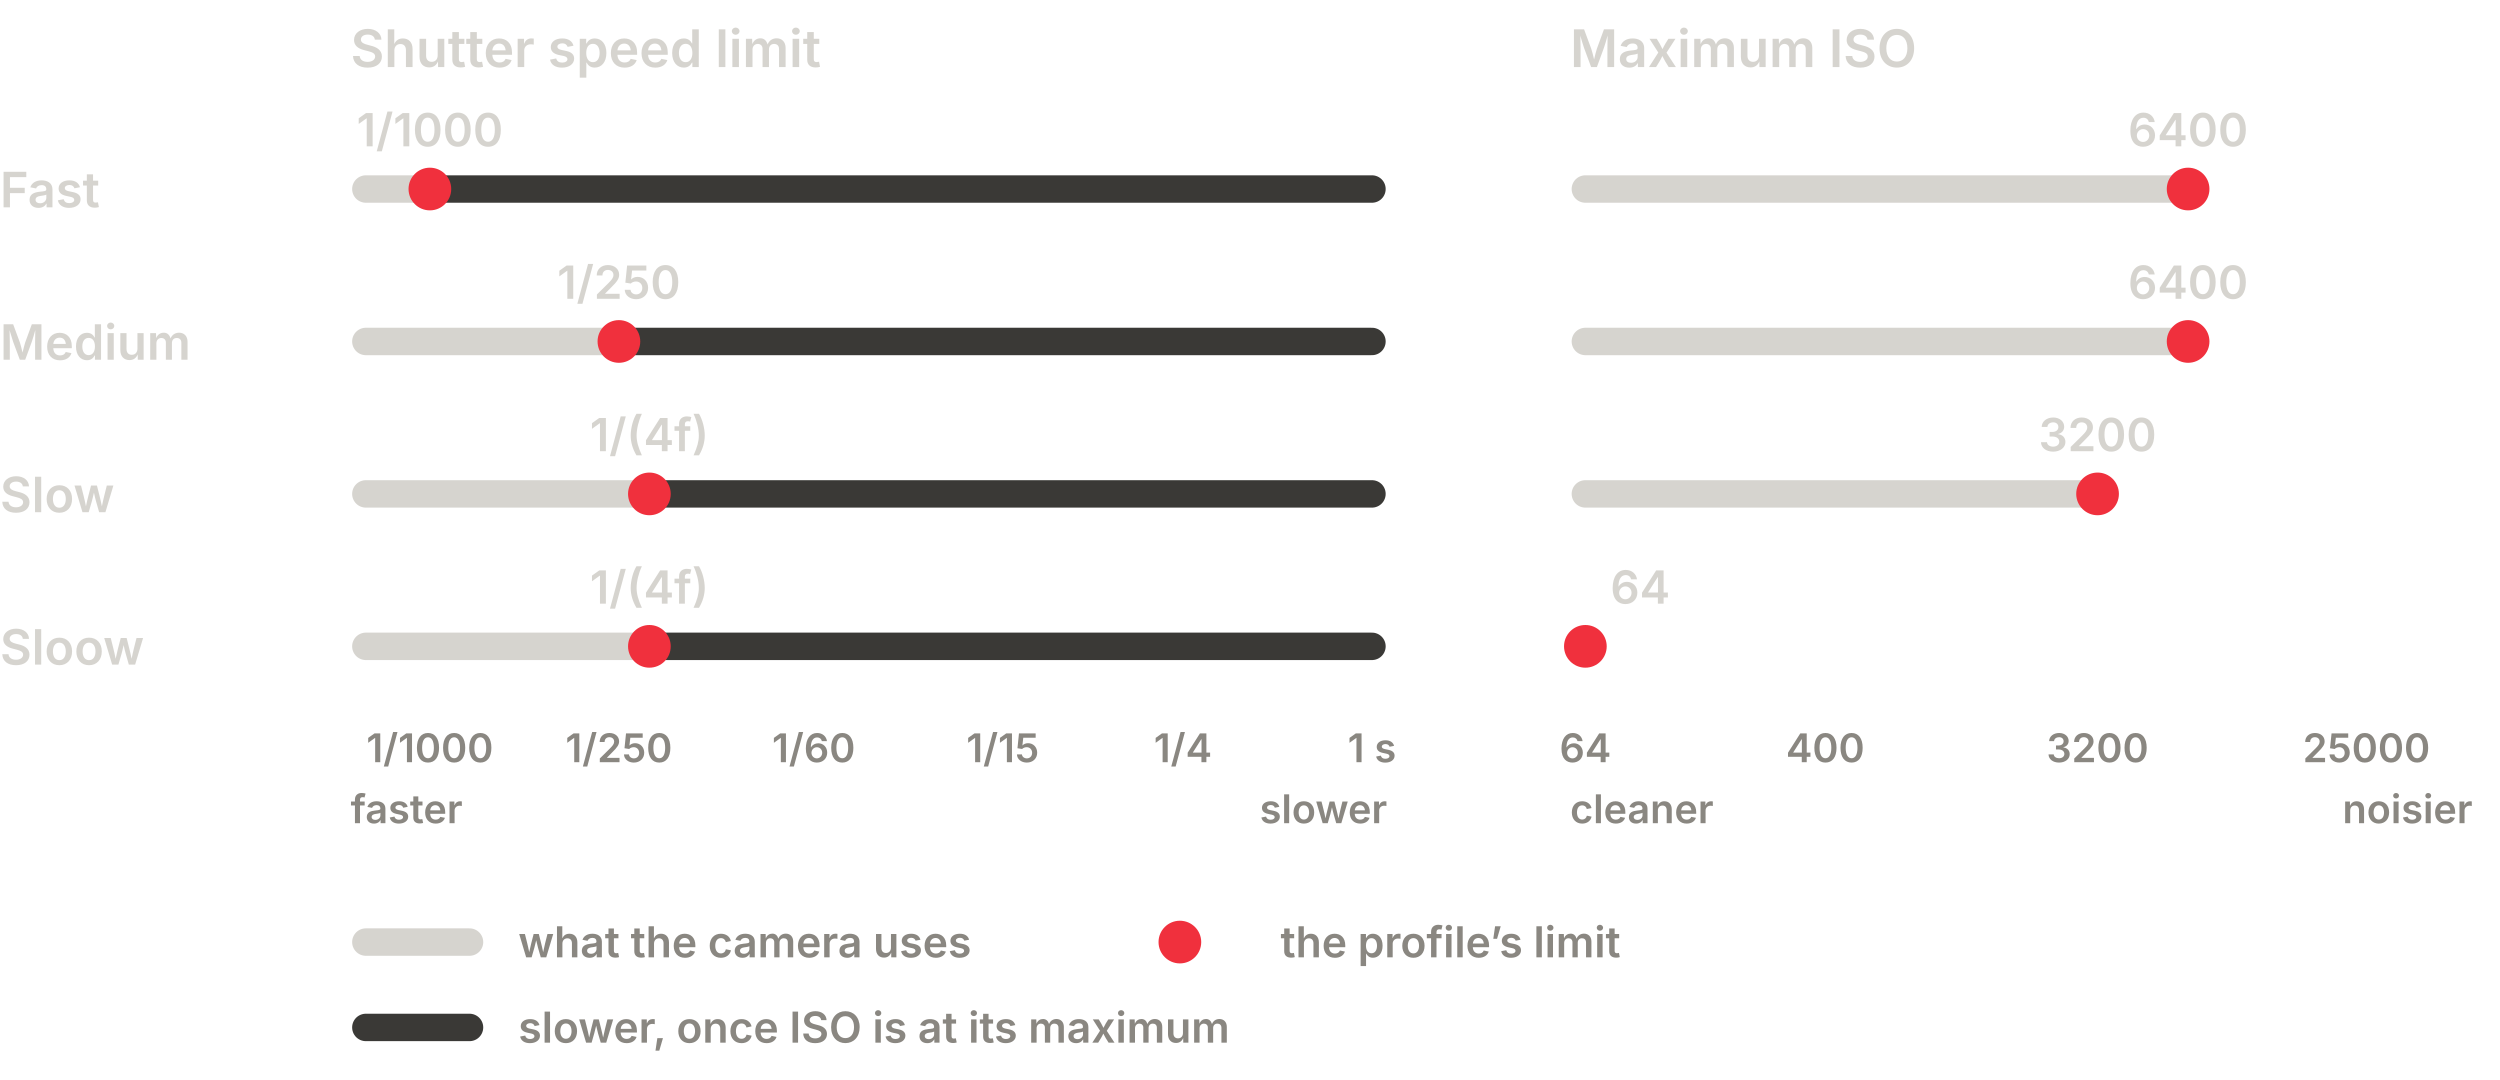
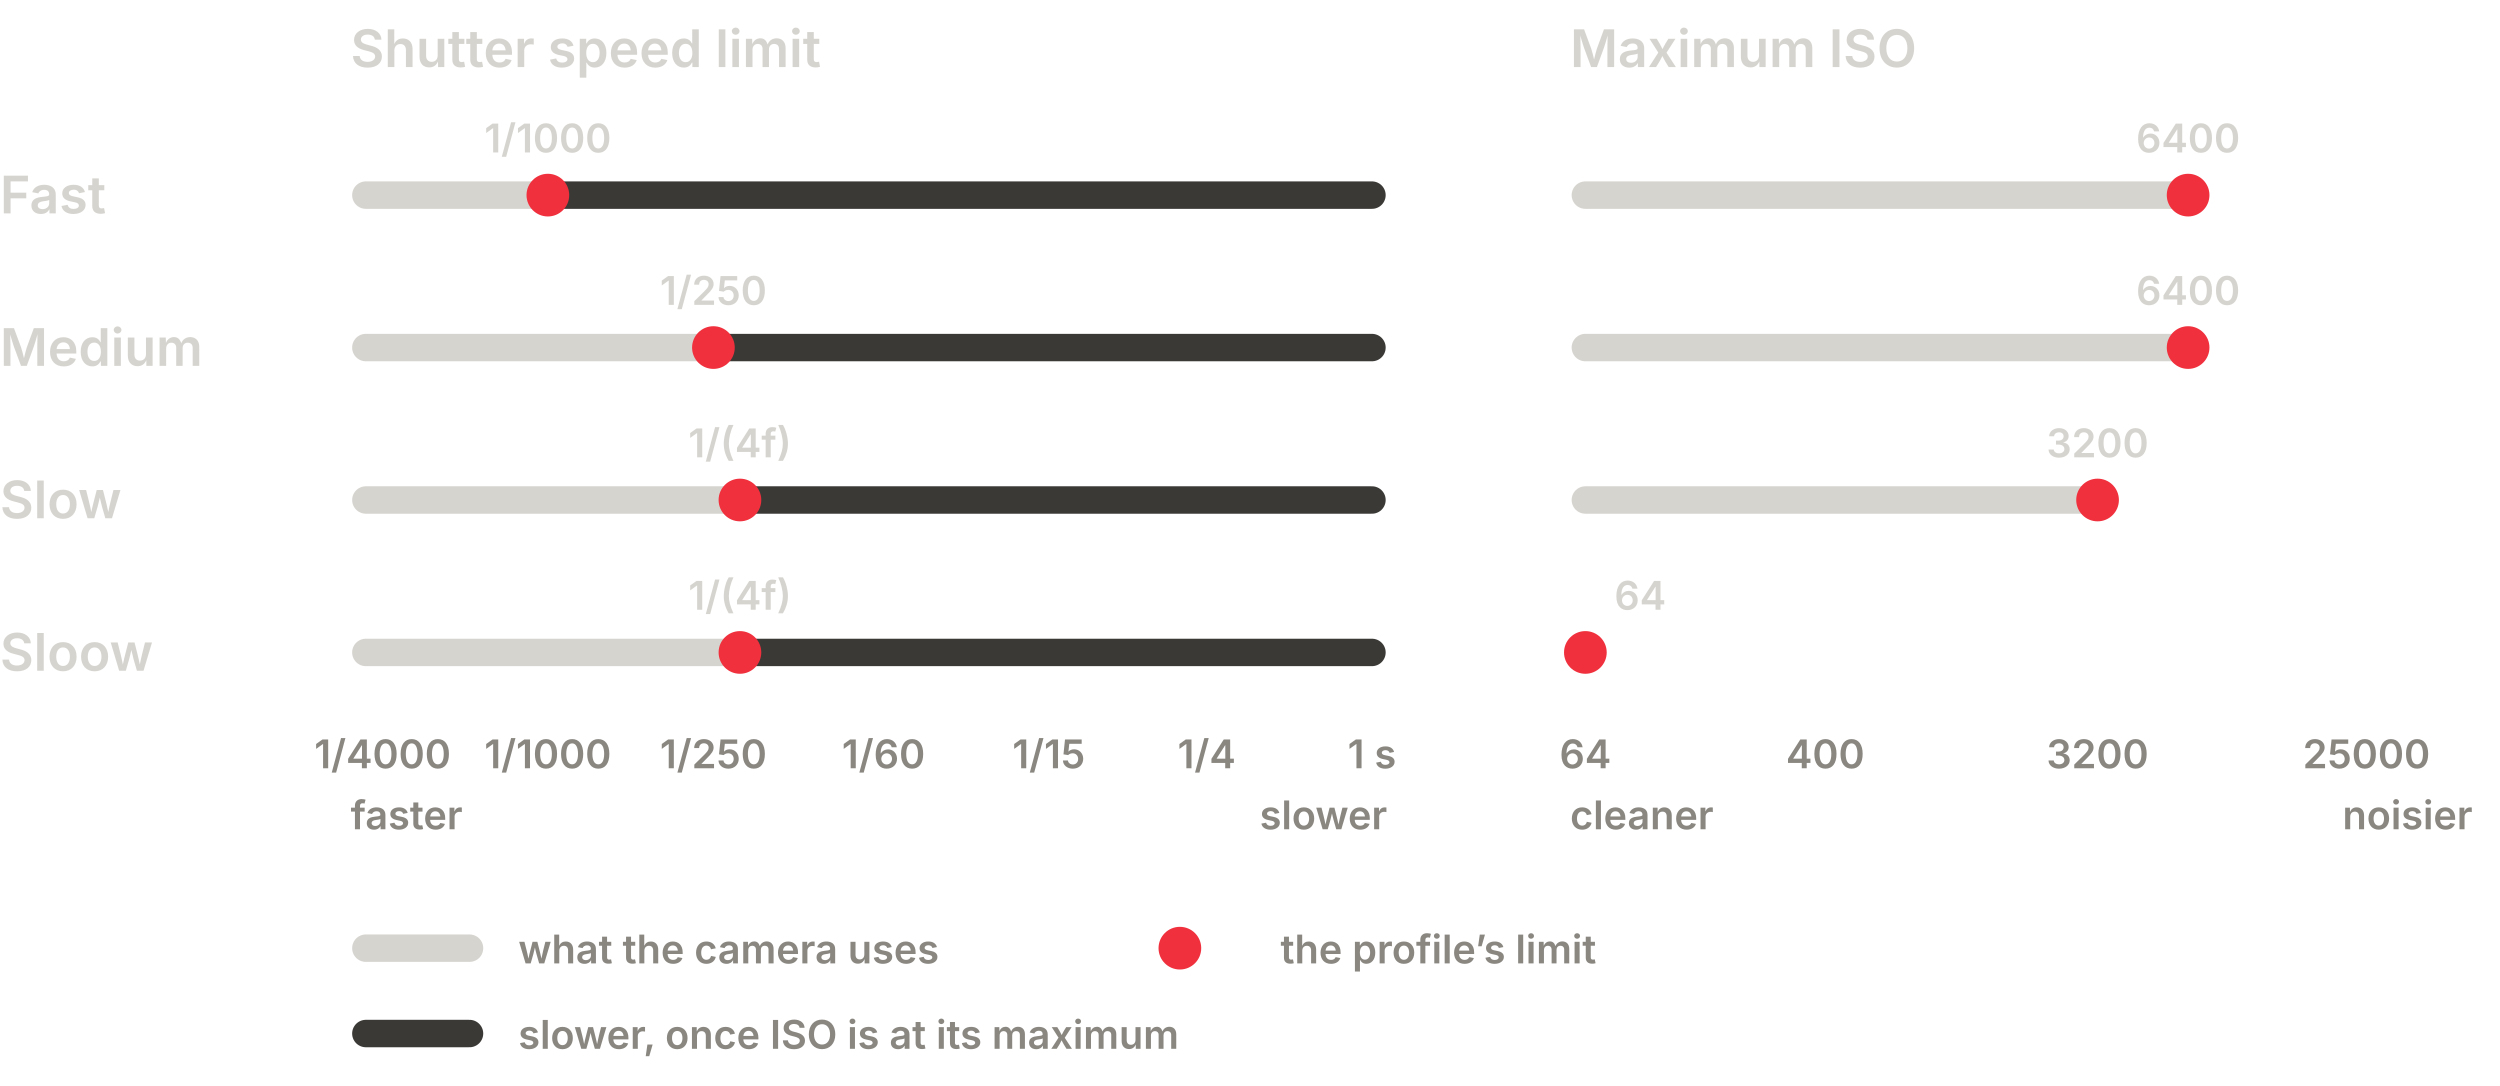
- <svg xmlns="http://www.w3.org/2000/svg" viewBox="0 0 820 354" width="820" height="354" role="img" aria-label="Speed ladder set. Fast: speed limit 1/1000, maximum ISO 6400. Medium: speed limit 1/250, maximum ISO 6400. Slow: speed limit 1/(4f), maximum ISO 3200. Sloow: speed limit 1/(4f), maximum ISO 64.">
+ <svg xmlns="http://www.w3.org/2000/svg" viewBox="0 0 820 356" width="820" height="356" role="img" aria-label="Speed ladder set. Fast: speed limit 1/1000, maximum ISO 6400. Medium: speed limit 1/250, maximum ISO 6400. Slow: speed limit 1/(4f), maximum ISO 3200. Sloow: speed limit 1/(4f), maximum ISO 64.">
  <style>text{font-family:-apple-system,BlinkMacSystemFont,"SF Pro Text","Helvetica Neue",sans-serif;font-weight:600}</style>
  <text x="115.0" y="22" text-anchor="start" fill="#d6d4cf" font-size="17">Shutter speed limit</text>
-   <text x="0.0" y="68" text-anchor="start" fill="#d6d4cf" font-size="16">Fast</text>
-   <line x1="141.0" y1="62" x2="450.0" y2="62" stroke="#3a3936" stroke-width="9" stroke-linecap="round" />
-   <line x1="120.0" y1="62" x2="141.0" y2="62" stroke="#d6d4cf" stroke-width="9" stroke-linecap="round" />
-   <circle cx="141.0" cy="62" r="7" fill="#F0303D" />
-   <text x="141.0" y="48" text-anchor="middle" fill="#d6d4cf" font-size="15">1/1000</text>
-   <text x="0.0" y="118" text-anchor="start" fill="#d6d4cf" font-size="16">Medium</text>
-   <line x1="203.0" y1="112" x2="450.0" y2="112" stroke="#3a3936" stroke-width="9" stroke-linecap="round" />
-   <line x1="120.0" y1="112" x2="203.0" y2="112" stroke="#d6d4cf" stroke-width="9" stroke-linecap="round" />
-   <circle cx="203.0" cy="112" r="7" fill="#F0303D" />
-   <text x="203.0" y="98" text-anchor="middle" fill="#d6d4cf" font-size="15">1/250</text>
-   <text x="0.0" y="168" text-anchor="start" fill="#d6d4cf" font-size="16">Slow</text>
-   <line x1="213.0" y1="162" x2="450.0" y2="162" stroke="#3a3936" stroke-width="9" stroke-linecap="round" />
-   <line x1="120.0" y1="162" x2="213.0" y2="162" stroke="#d6d4cf" stroke-width="9" stroke-linecap="round" />
-   <circle cx="213.0" cy="162" r="7" fill="#F0303D" />
-   <text x="213.0" y="148" text-anchor="middle" fill="#d6d4cf" font-size="15">1/(4f)</text>
-   <text x="0.0" y="218" text-anchor="start" fill="#d6d4cf" font-size="16">Sloow</text>
-   <line x1="213.0" y1="212" x2="450.0" y2="212" stroke="#3a3936" stroke-width="9" stroke-linecap="round" />
-   <line x1="120.0" y1="212" x2="213.0" y2="212" stroke="#d6d4cf" stroke-width="9" stroke-linecap="round" />
-   <circle cx="213.0" cy="212" r="7" fill="#F0303D" />
-   <text x="213.0" y="198" text-anchor="middle" fill="#d6d4cf" font-size="15">1/(4f)</text>
-   <text x="141.0" y="250" text-anchor="middle" fill="#8a8781" font-size="13">1/1000</text>
-   <text x="203.0" y="250" text-anchor="middle" fill="#8a8781" font-size="13">1/250</text>
-   <text x="266.9" y="250" text-anchor="middle" fill="#8a8781" font-size="13">1/60</text>
-   <text x="328.9" y="250" text-anchor="middle" fill="#8a8781" font-size="13">1/15</text>
-   <text x="388.0" y="250" text-anchor="middle" fill="#8a8781" font-size="13">1/4</text>
-   <text x="450.0" y="250" text-anchor="middle" fill="#8a8781" font-size="13">1 s</text>
-   <text x="115.0" y="270" text-anchor="start" fill="#8a8781" font-size="13">faster</text>
-   <text x="455.0" y="270" text-anchor="end" fill="#8a8781" font-size="13">slower</text>
+   <text x="0.0" y="70" text-anchor="start" fill="#d6d4cf" font-size="17">Fast</text>
+   <line x1="179.7" y1="64" x2="450.0" y2="64" stroke="#3a3936" stroke-width="9" stroke-linecap="round" />
+   <line x1="120.0" y1="64" x2="179.7" y2="64" stroke="#d6d4cf" stroke-width="9" stroke-linecap="round" />
+   <circle cx="179.7" cy="64" r="7" fill="#F0303D" />
+   <text x="179.7" y="50" text-anchor="middle" fill="#d6d4cf" font-size="13">1/1000</text>
+   <text x="0.0" y="120" text-anchor="start" fill="#d6d4cf" font-size="17">Medium</text>
+   <line x1="234.0" y1="114" x2="450.0" y2="114" stroke="#3a3936" stroke-width="9" stroke-linecap="round" />
+   <line x1="120.0" y1="114" x2="234.0" y2="114" stroke="#d6d4cf" stroke-width="9" stroke-linecap="round" />
+   <circle cx="234.0" cy="114" r="7" fill="#F0303D" />
+   <text x="234.0" y="100" text-anchor="middle" fill="#d6d4cf" font-size="13">1/250</text>
+   <text x="0.0" y="170" text-anchor="start" fill="#d6d4cf" font-size="17">Slow</text>
+   <line x1="242.7" y1="164" x2="450.0" y2="164" stroke="#3a3936" stroke-width="9" stroke-linecap="round" />
+   <line x1="120.0" y1="164" x2="242.7" y2="164" stroke="#d6d4cf" stroke-width="9" stroke-linecap="round" />
+   <circle cx="242.7" cy="164" r="7" fill="#F0303D" />
+   <text x="242.7" y="150" text-anchor="middle" fill="#d6d4cf" font-size="13">1/(4f)</text>
+   <text x="0.0" y="220" text-anchor="start" fill="#d6d4cf" font-size="17">Sloow</text>
+   <line x1="242.7" y1="214" x2="450.0" y2="214" stroke="#3a3936" stroke-width="9" stroke-linecap="round" />
+   <line x1="120.0" y1="214" x2="242.7" y2="214" stroke="#d6d4cf" stroke-width="9" stroke-linecap="round" />
+   <circle cx="242.7" cy="214" r="7" fill="#F0303D" />
+   <text x="242.7" y="200" text-anchor="middle" fill="#d6d4cf" font-size="13">1/(4f)</text>
+   <text x="125.5" y="252" text-anchor="middle" fill="#8a8781" font-size="13">1/4000</text>
+   <text x="179.7" y="252" text-anchor="middle" fill="#8a8781" font-size="13">1/1000</text>
+   <text x="234.0" y="252" text-anchor="middle" fill="#8a8781" font-size="13">1/250</text>
+   <text x="289.8" y="252" text-anchor="middle" fill="#8a8781" font-size="13">1/60</text>
+   <text x="344.0" y="252" text-anchor="middle" fill="#8a8781" font-size="13">1/15</text>
+   <text x="395.8" y="252" text-anchor="middle" fill="#8a8781" font-size="13">1/4</text>
+   <text x="450.0" y="252" text-anchor="middle" fill="#8a8781" font-size="13">1 s</text>
+   <text x="115.0" y="272" text-anchor="start" fill="#8a8781" font-size="13">faster</text>
+   <text x="455.0" y="272" text-anchor="end" fill="#8a8781" font-size="13">slower</text>
  <text x="515.0" y="22" text-anchor="start" fill="#d6d4cf" font-size="17">Maximum ISO</text>
-   <line x1="520.0" y1="62" x2="717.7" y2="62" stroke="#d6d4cf" stroke-width="9" stroke-linecap="round" />
-   <circle cx="717.7" cy="62" r="7" fill="#F0303D" />
-   <text x="717.7" y="48" text-anchor="middle" fill="#d6d4cf" font-size="15">6400</text>
-   <line x1="520.0" y1="112" x2="717.7" y2="112" stroke="#d6d4cf" stroke-width="9" stroke-linecap="round" />
-   <circle cx="717.7" cy="112" r="7" fill="#F0303D" />
-   <text x="717.7" y="98" text-anchor="middle" fill="#d6d4cf" font-size="15">6400</text>
-   <line x1="520.0" y1="162" x2="688.0" y2="162" stroke="#d6d4cf" stroke-width="9" stroke-linecap="round" />
-   <circle cx="688.0" cy="162" r="7" fill="#F0303D" />
-   <text x="688.0" y="148" text-anchor="middle" fill="#d6d4cf" font-size="15">3200</text>
-   <line x1="520.0" y1="212" x2="520.0" y2="212" stroke="#d6d4cf" stroke-width="9" stroke-linecap="round" />
-   <circle cx="520.0" cy="212" r="7" fill="#F0303D" />
-   <text x="538.0" y="198" text-anchor="middle" fill="#d6d4cf" font-size="15">64</text>
-   <text x="520.0" y="250" text-anchor="middle" fill="#8a8781" font-size="13">64</text>
-   <text x="598.7" y="250" text-anchor="middle" fill="#8a8781" font-size="13">400</text>
-   <text x="688.0" y="250" text-anchor="middle" fill="#8a8781" font-size="13">3200</text>
-   <text x="776.2" y="250" text-anchor="middle" fill="#8a8781" font-size="13">25000</text>
-   <text x="515.0" y="270" text-anchor="start" fill="#8a8781" font-size="13">cleaner</text>
-   <text x="811.0" y="270" text-anchor="end" fill="#8a8781" font-size="13">noisier</text>
-   <line x1="120.0" y1="309" x2="154.0" y2="309" stroke="#d6d4cf" stroke-width="9" stroke-linecap="round" />
-   <text x="170.0" y="314" text-anchor="start" fill="#8a8781" font-size="14">what the camera uses</text>
-   <circle cx="387.0" cy="309" r="7" fill="#F0303D" />
-   <text x="420.0" y="314" text-anchor="start" fill="#8a8781" font-size="14">the profile’s limit</text>
-   <line x1="120.0" y1="337" x2="154.0" y2="337" stroke="#3a3936" stroke-width="9" stroke-linecap="round" />
-   <text x="170.0" y="342" text-anchor="start" fill="#8a8781" font-size="14">slower, once ISO is at its maximum</text>
+   <line x1="520.0" y1="64" x2="717.7" y2="64" stroke="#d6d4cf" stroke-width="9" stroke-linecap="round" />
+   <circle cx="717.7" cy="64" r="7" fill="#F0303D" />
+   <text x="717.7" y="50" text-anchor="middle" fill="#d6d4cf" font-size="13">6400</text>
+   <line x1="520.0" y1="114" x2="717.7" y2="114" stroke="#d6d4cf" stroke-width="9" stroke-linecap="round" />
+   <circle cx="717.7" cy="114" r="7" fill="#F0303D" />
+   <text x="717.7" y="100" text-anchor="middle" fill="#d6d4cf" font-size="13">6400</text>
+   <line x1="520.0" y1="164" x2="688.0" y2="164" stroke="#d6d4cf" stroke-width="9" stroke-linecap="round" />
+   <circle cx="688.0" cy="164" r="7" fill="#F0303D" />
+   <text x="688.0" y="150" text-anchor="middle" fill="#d6d4cf" font-size="13">3200</text>
+   <line x1="520.0" y1="214" x2="520.0" y2="214" stroke="#d6d4cf" stroke-width="9" stroke-linecap="round" />
+   <circle cx="520.0" cy="214" r="7" fill="#F0303D" />
+   <text x="538.0" y="200" text-anchor="middle" fill="#d6d4cf" font-size="13">64</text>
+   <text x="520.0" y="252" text-anchor="middle" fill="#8a8781" font-size="13">64</text>
+   <text x="598.7" y="252" text-anchor="middle" fill="#8a8781" font-size="13">400</text>
+   <text x="688.0" y="252" text-anchor="middle" fill="#8a8781" font-size="13">3200</text>
+   <text x="776.2" y="252" text-anchor="middle" fill="#8a8781" font-size="13">25000</text>
+   <text x="515.0" y="272" text-anchor="start" fill="#8a8781" font-size="13">cleaner</text>
+   <text x="811.0" y="272" text-anchor="end" fill="#8a8781" font-size="13">noisier</text>
+   <line x1="120.0" y1="311" x2="154.0" y2="311" stroke="#d6d4cf" stroke-width="9" stroke-linecap="round" />
+   <text x="170.0" y="316" text-anchor="start" fill="#8a8781" font-size="13">what the camera uses</text>
+   <circle cx="387.0" cy="311" r="7" fill="#F0303D" />
+   <text x="420.0" y="316" text-anchor="start" fill="#8a8781" font-size="13">the profile’s limit</text>
+   <line x1="120.0" y1="339" x2="154.0" y2="339" stroke="#3a3936" stroke-width="9" stroke-linecap="round" />
+   <text x="170.0" y="344" text-anchor="start" fill="#8a8781" font-size="13">slower, once ISO is at its maximum</text>
</svg>
